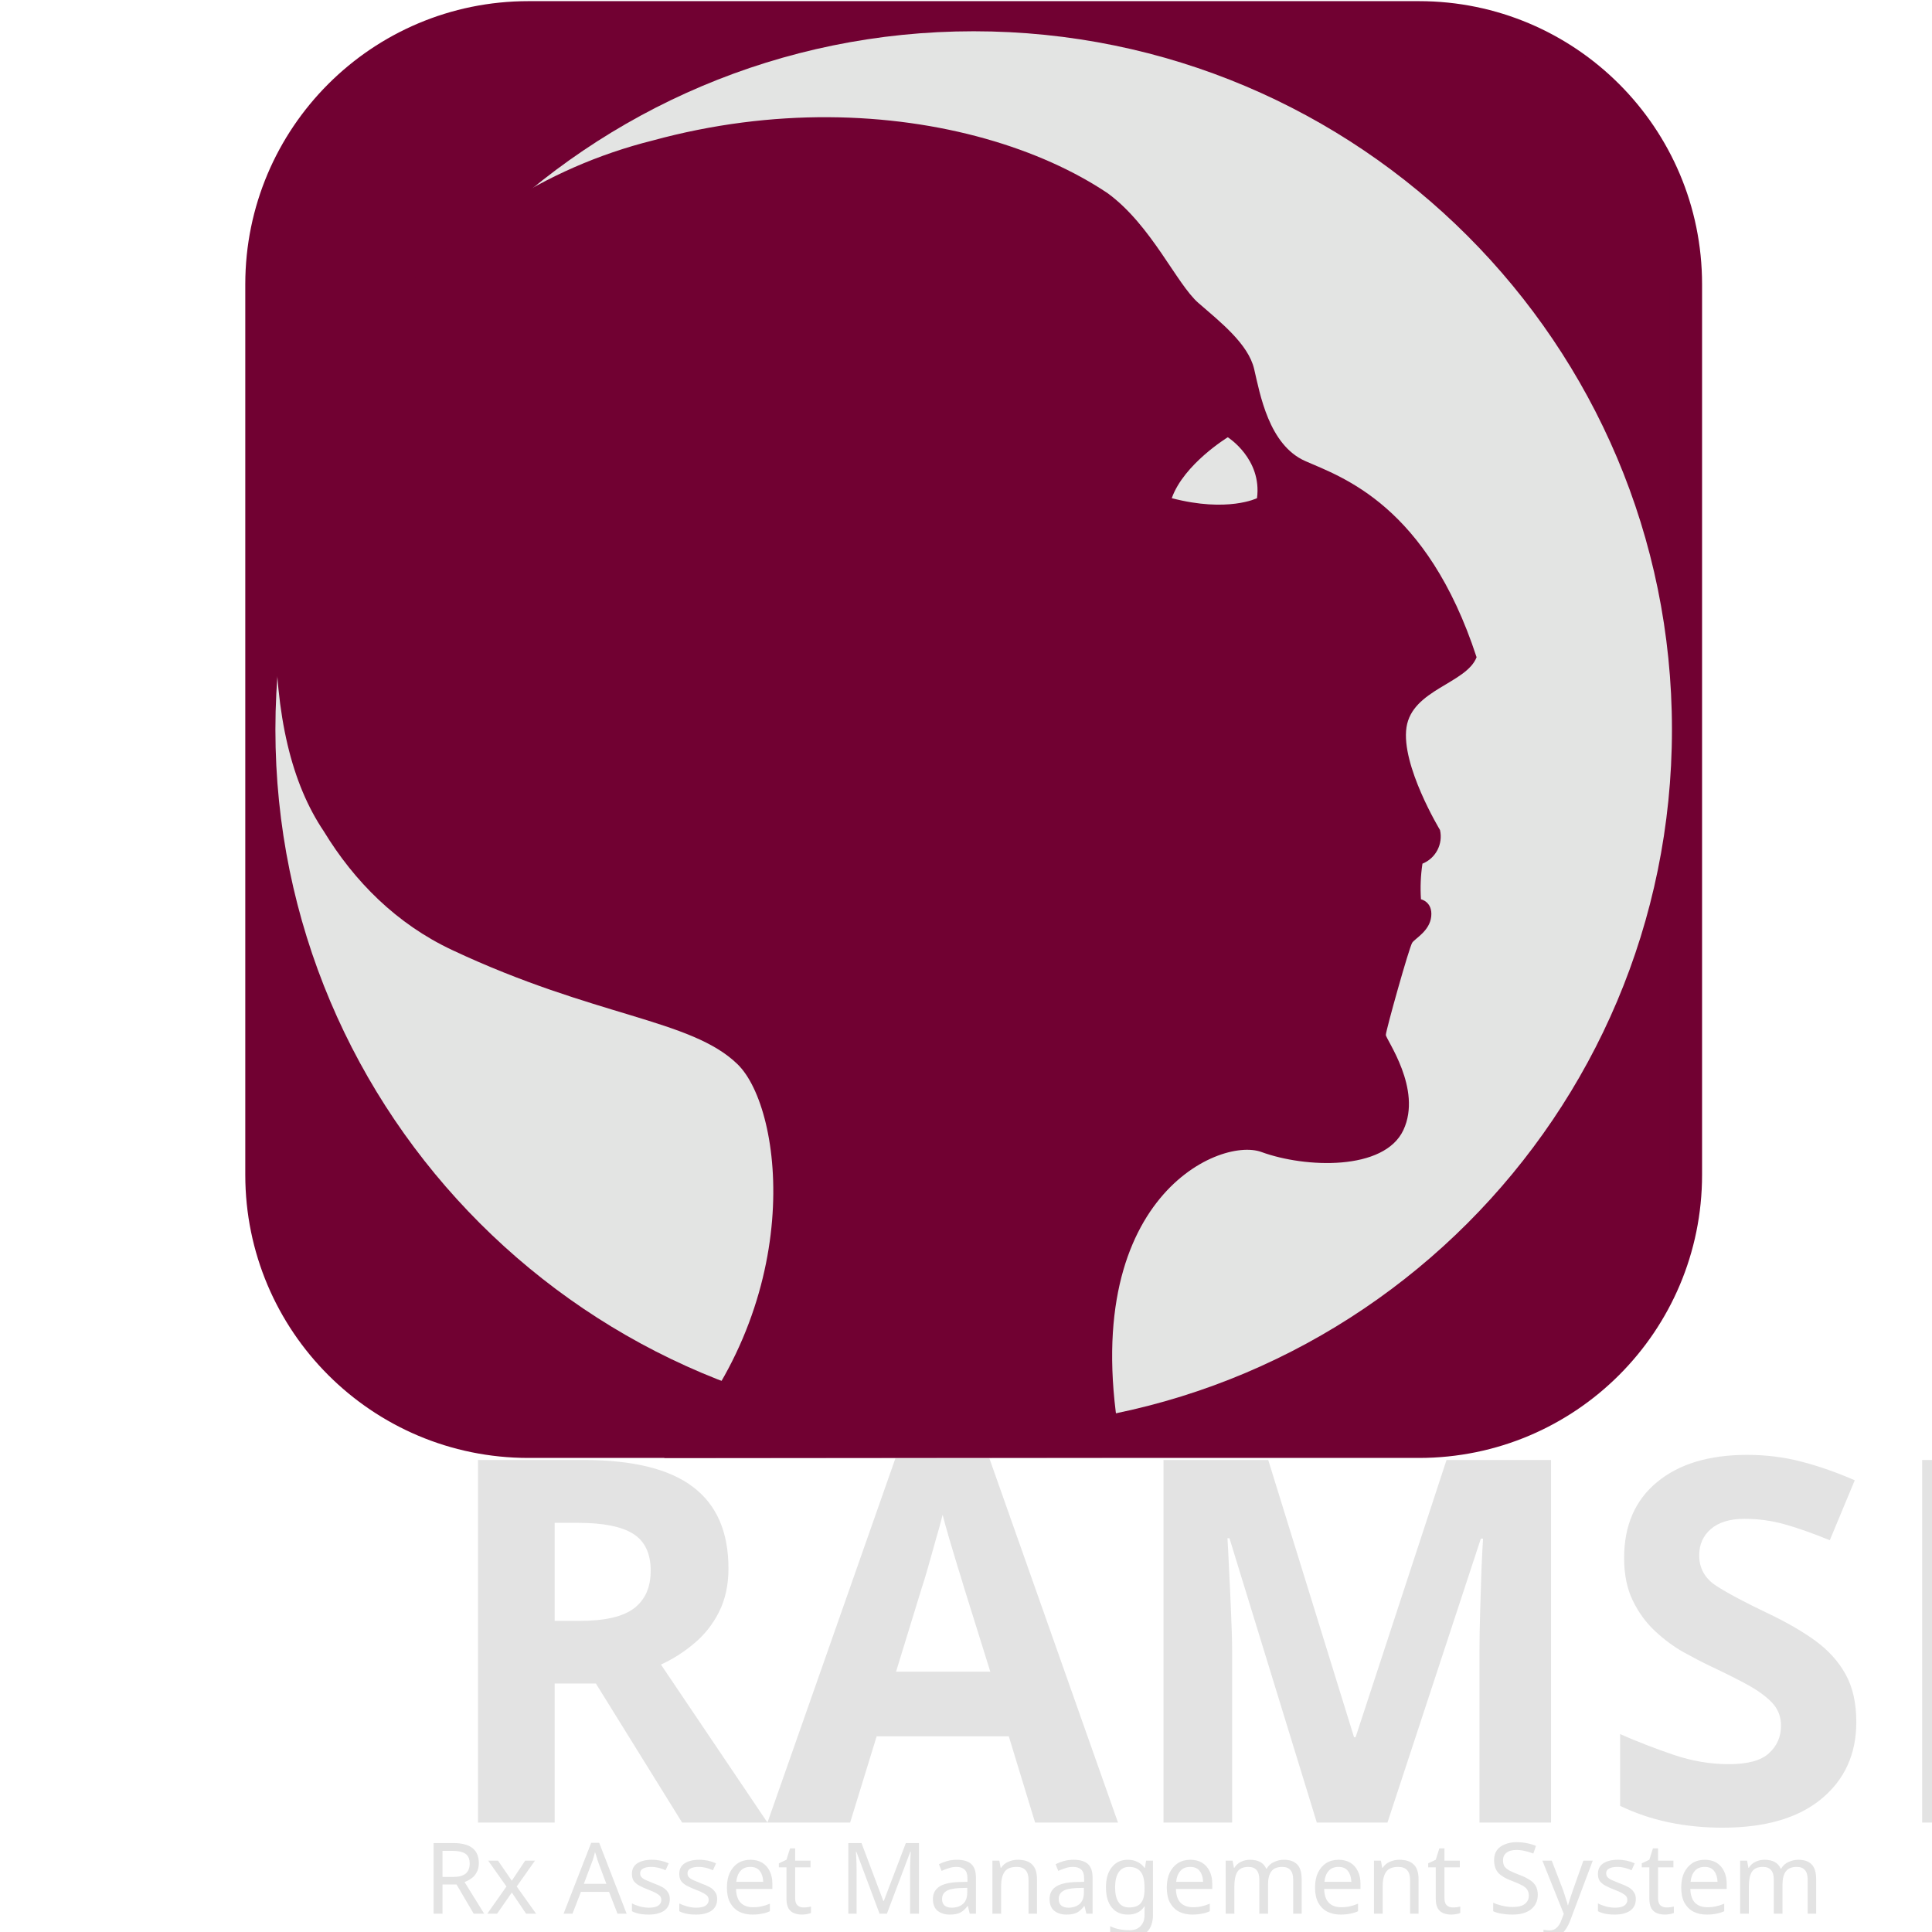
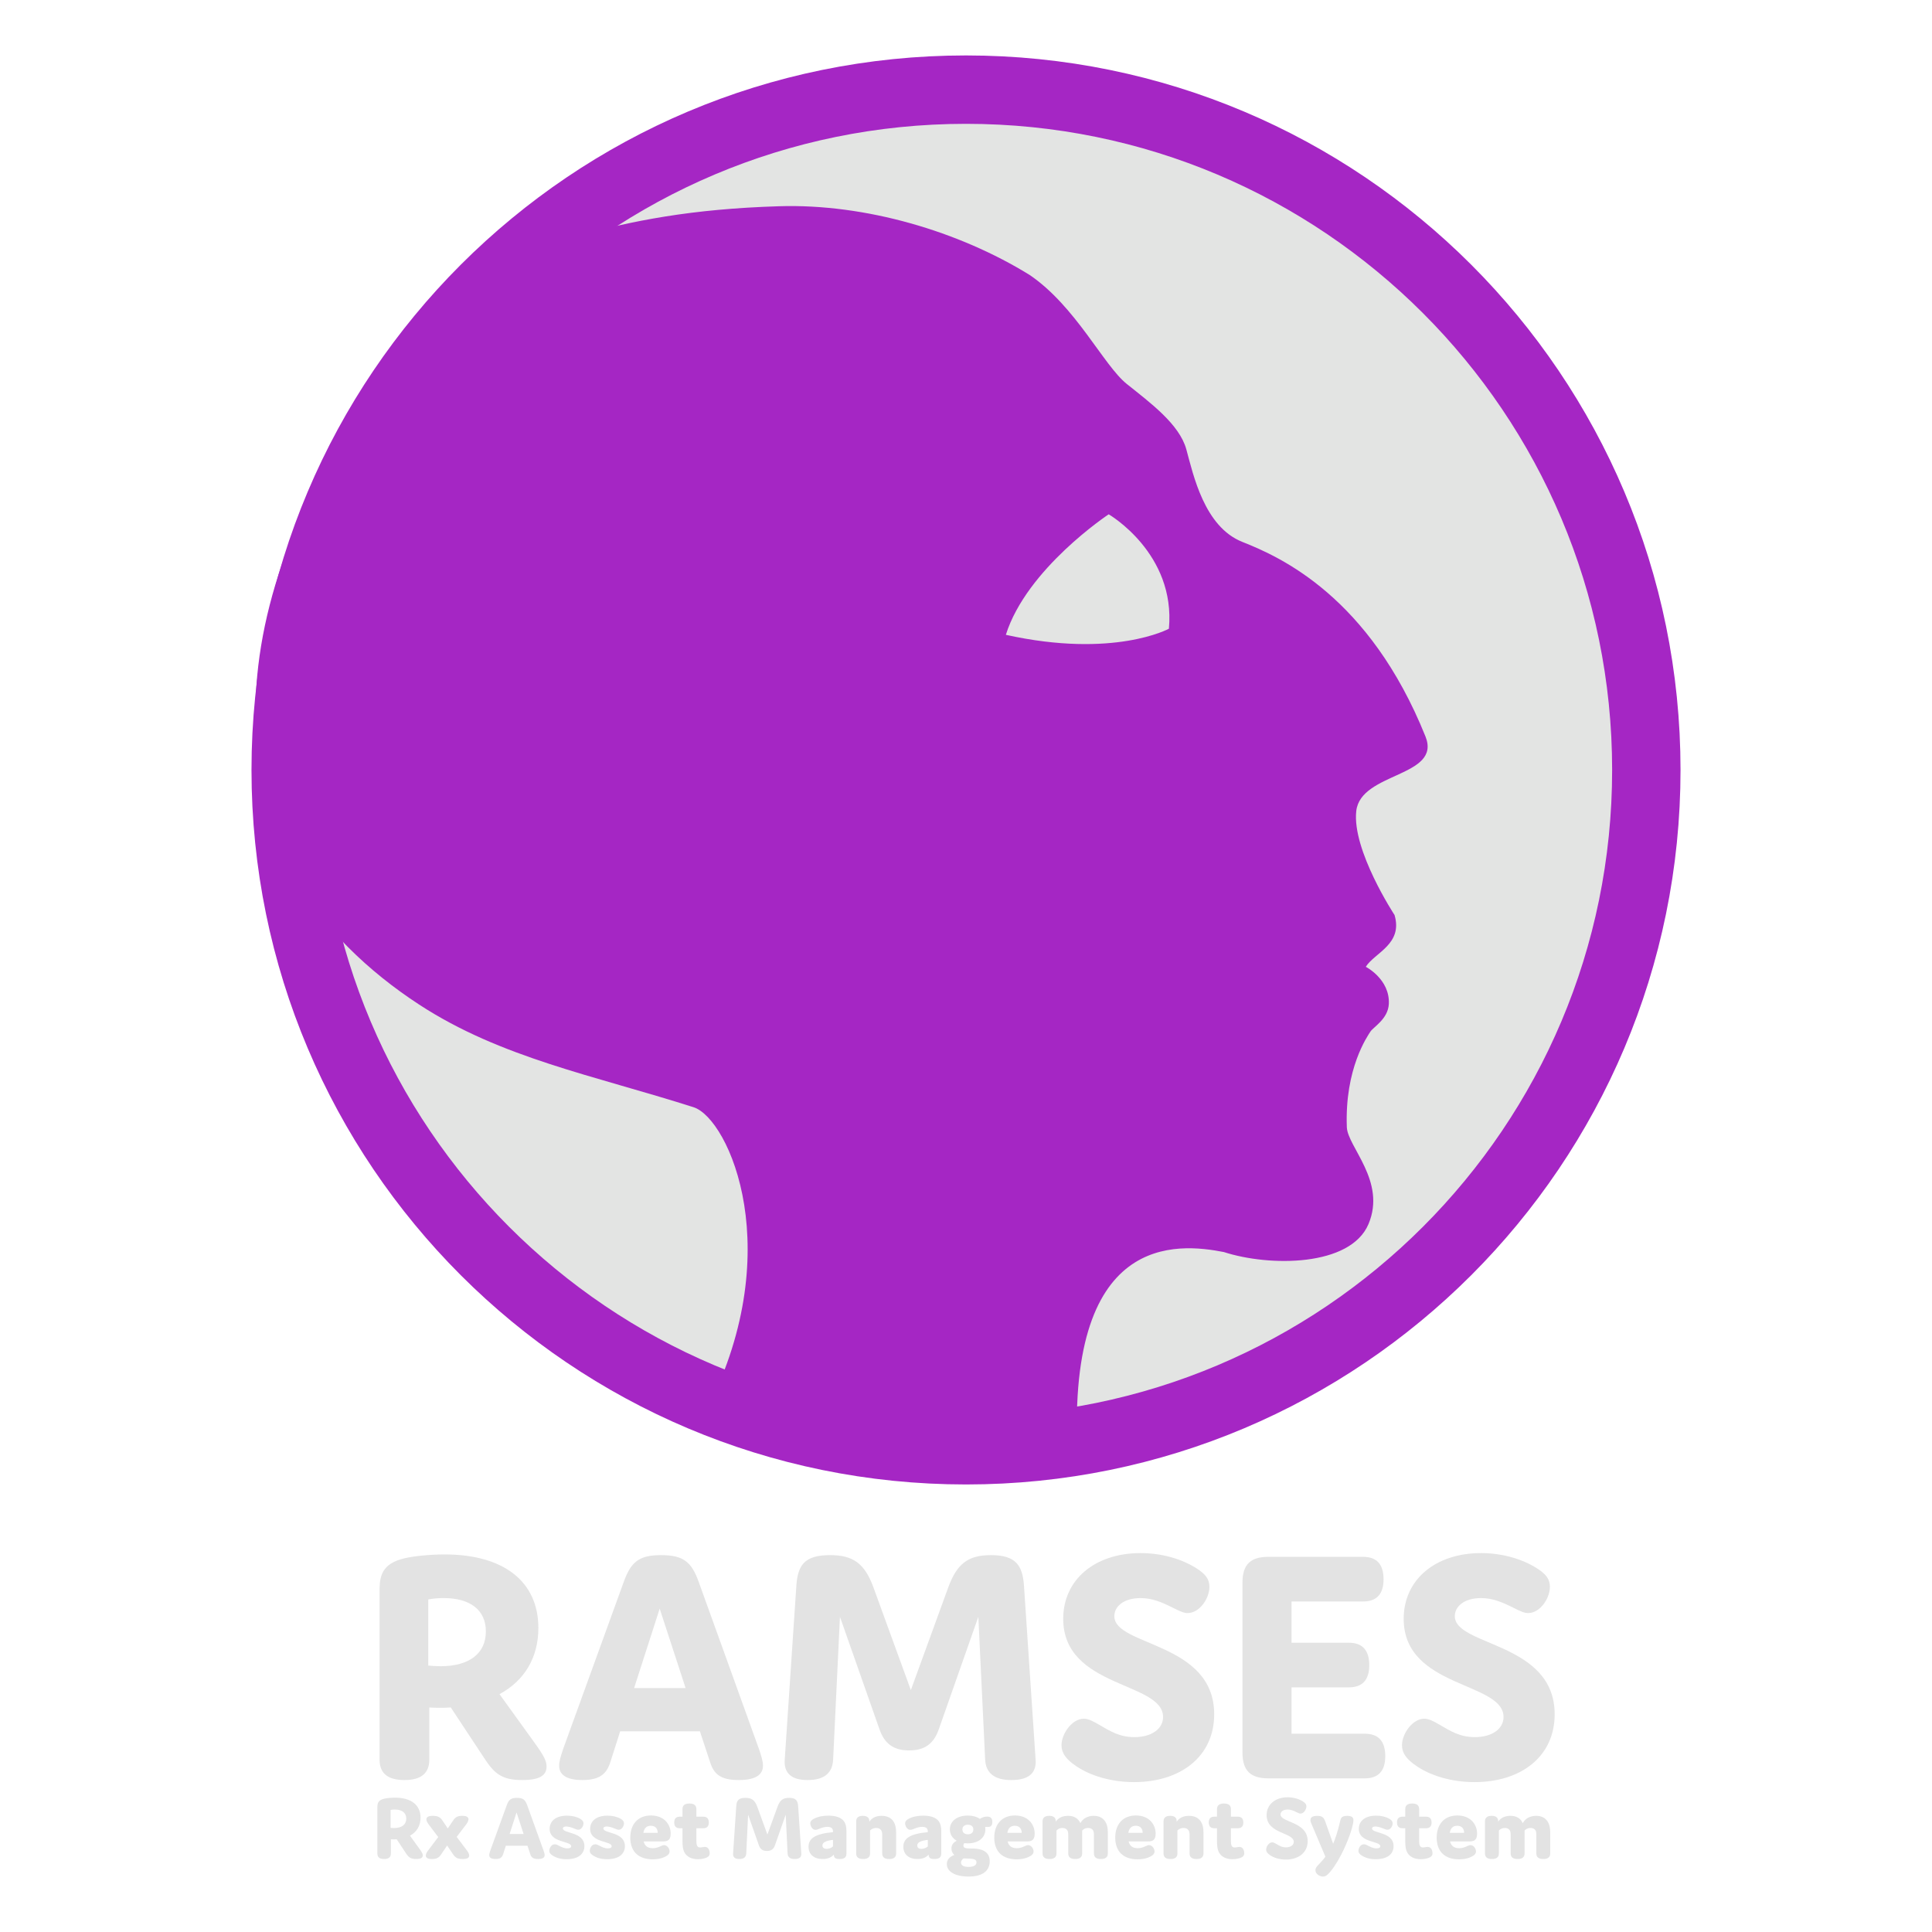
<svg xmlns="http://www.w3.org/2000/svg" width="512" height="512" viewBox="0 0 135.467 135.467" version="1.1" id="svg8">
  <defs id="defs2">
    <style id="style2">.a{filter:url(#a);}.b{fill:#710132;}.c{fill:#e3e3e3;}</style>
    <filter name="AI_FlouGaussien_4" id="a">
      <feGaussianBlur id="feGaussianBlur4" stdDeviation="4" />
    </filter>
+     <style id="style2-7">.a{filter:url(#a);}.b{fill:#710132;}.c{fill:#e3e3e3;}</style>
+     <filter name="AI_FlouGaussien_4" id="a-1">
+       <feGaussianBlur id="feGaussianBlur4-9" stdDeviation="4" />
+     </filter>
  </defs>
-   <g id="layer1" transform="translate(-41.8844,-131.9752)">
-     <g transform="matrix(0.7520582,0,0,0.7520582,59.21684,10.70686)" id="layer1-8">
-       <rect mask="none" class="cls-1" x="1.322" y="162.856" width="132.822" height="132.822" rx="24.896" id="rect844" style="display:inline;opacity:1;fill:#710132;stroke:#710132;stroke-width:3;stroke-miterlimit:10;stroke-dasharray:none" clip-path="none" />
-       <circle r="65.103" cy="229.267" cx="67.733" id="path16" style="fill:#e3e4e3;stroke-width:0.381" />
+   <g id="layer1" transform="translate(-41.8844,-131.9752)" />
+   <g id="layer2">
+     <g id="g1019" transform="translate(0,3.582755)">
+       <g id="layer1-4" transform="matrix(2.965635,0,0,2.965635,-106.6986,-692.514)">
+         <circle style="opacity:1;fill:#e3e4e3;fill-opacity:1;fill-rule:nonzero;stroke:#a526c4;stroke-width:1.617;stroke-linecap:butt;stroke-linejoin:round;stroke-miterlimit:4;stroke-dasharray:none;stroke-opacity:1;paint-order:markers fill stroke" id="circle834" cx="58.818" cy="250.509" r="16.085" />
+         <path id="circle15-1" d="m 49.47,237.928 c -3.378,0.905 -7.633,6.521 -7.445,11.542 0.074,1.993 0.286,2.461 0.873,3.516 0.695,1.249 1.795,2.291 2.993,3.072 1.933,1.261 4.121,1.671 6.485,2.425 0.84,0.268 2.273,3.454 0.241,7.293 3.925,1.526 5.872,1.562 8.852,1.134 -0.353,-5.522 2.375,-5.209 3.444,-5.003 1.079,0.35 2.994,0.35 3.421,-0.661 0.427,-1.011 -0.494,-1.827 -0.512,-2.29 -0.052,-1.39 0.488,-2.15 0.556,-2.259 0.068,-0.108 0.42,-0.299 0.437,-0.656 0.028,-0.585 -0.545,-0.878 -0.545,-0.878 0.21,-0.334 0.883,-0.534 0.68,-1.224 0,0 -1.009,-1.535 -0.905,-2.459 0.104,-0.924 2.023,-0.799 1.636,-1.763 -1.327,-3.302 -3.426,-4.243 -4.328,-4.599 -0.902,-0.357 -1.162,-1.591 -1.326,-2.189 -0.164,-0.597 -0.858,-1.105 -1.408,-1.546 -0.55,-0.441 -1.206,-1.838 -2.299,-2.579 -1.661,-1.026 -3.875,-1.687 -5.923,-1.623 -2.048,0.063 -3.479,0.335 -4.926,0.744 z m 12.722,6.537 c 0,0 1.588,0.919 1.423,2.705 0,0 -1.296,0.71 -3.855,0.144 0.493,-1.568 2.431,-2.849 2.431,-2.849 z" style="display:inline;fill:#a526c4;fill-opacity:1;stroke-width:0.081" />
+       </g>
+       <g id="g910" transform="matrix(0.6711633,0,0,0.6711633,22.3502,35.34184)">
+         <g aria-label="RAMSES" id="text842" style="font-weight:800;font-size:35.605px;line-height:1.25;font-family:Domus;-inkscape-font-specification:'Domus, Ultra-Bold';letter-spacing:0px;word-spacing:0px;fill:#e3e3e3;stroke-width:0.89">
+           <path d="m 22.017,123.341 -3.133,-4.344 c 2.564,-1.389 4.059,-3.774 4.059,-6.907 0,-4.878 -3.632,-7.691 -9.791,-7.691 -1.531,0 -3.489,0.178 -4.557,0.498 -2.208,0.641 -2.243,2.101 -2.243,3.489 v 17.447 c 0,1.424 0.855,2.136 2.599,2.136 1.745,0 2.599,-0.712 2.599,-2.136 v -5.448 c 0.142,0 0.249,0.036 1.033,0.036 0.392,0 0.819,0 1.211,-0.036 l 3.454,5.234 c 1.068,1.638 1.816,2.35 4.023,2.35 1.887,0 2.528,-0.534 2.528,-1.424 0,-0.748 -0.498,-1.424 -1.78,-3.204 z m -10.575,-7.335 v -6.907 c 0.57,-0.107 1.104,-0.142 1.602,-0.142 2.777,0 4.415,1.246 4.415,3.489 0,2.279 -1.709,3.632 -4.735,3.632 -0.463,0 -0.89,-0.036 -1.282,-0.071 z" id="path1061" />
+           <path d="m 45.979,124.694 -6.266,-17.375 c -0.748,-2.101 -1.567,-2.848 -3.952,-2.848 -2.35,0 -3.169,0.748 -3.917,2.848 l -6.302,17.375 c -0.285,0.855 -0.427,1.317 -0.427,1.78 0,0.855 0.641,1.495 2.421,1.495 1.816,0 2.528,-0.641 2.92,-1.851 l 1.033,-3.24 h 8.332 l 1.068,3.24 c 0.392,1.211 1.068,1.851 2.991,1.851 1.887,0 2.528,-0.641 2.528,-1.495 0,-0.463 -0.142,-0.926 -0.427,-1.78 z m -13.031,-6.338 2.67,-8.296 2.706,8.296 z" id="path1063" />
+           <path d="m 68.908,110.915 0.712,14.919 c 0.071,1.424 0.997,2.136 2.742,2.136 1.78,0 2.635,-0.712 2.528,-2.136 l -1.211,-18.123 c -0.142,-2.136 -0.819,-3.24 -3.454,-3.24 -2.457,0 -3.561,0.961 -4.451,3.347 l -3.917,10.753 -3.917,-10.753 c -0.926,-2.528 -2.172,-3.347 -4.522,-3.347 -2.706,0 -3.382,1.068 -3.525,3.24 l -1.211,18.123 c -0.107,1.424 0.712,2.136 2.386,2.136 1.709,0 2.599,-0.712 2.67,-2.136 l 0.712,-14.919 4.13,11.75 c 0.534,1.531 1.495,2.208 3.098,2.208 1.602,0 2.564,-0.676 3.098,-2.208 z" id="path1065" />
+           <path d="m 88.206,121.383 c 0,1.246 -1.211,2.101 -2.991,2.101 -1.567,0 -2.564,-0.641 -3.667,-1.282 -0.676,-0.392 -1.139,-0.641 -1.638,-0.641 -1.175,0 -2.314,1.531 -2.314,2.777 0,0.819 0.498,1.46 1.424,2.101 1.567,1.104 3.81,1.745 6.16,1.745 4.807,0 8.367,-2.635 8.367,-7.085 0,-7.584 -10.432,-7.085 -10.432,-10.254 0,-0.997 0.961,-1.887 2.742,-1.887 1.211,0 2.208,0.427 3.347,0.997 0.783,0.392 1.175,0.57 1.567,0.57 1.246,0 2.279,-1.531 2.279,-2.742 0,-0.819 -0.427,-1.353 -1.389,-1.958 -1.531,-0.961 -3.596,-1.567 -5.804,-1.567 -4.735,0 -8.082,2.742 -8.082,6.872 0,7.263 10.432,6.551 10.432,10.254 z" id="path1067" />
+           <path d="m 101.629,113.621 v -4.308 h 7.477 c 1.424,0 2.136,-0.783 2.136,-2.314 0,-1.567 -0.712,-2.35 -2.136,-2.35 h -9.898 c -1.887,0 -2.706,0.819 -2.706,2.706 v 17.731 c 0,1.887 0.819,2.706 2.706,2.706 h 10.076 c 1.424,0 2.136,-0.783 2.136,-2.314 0,-1.567 -0.712,-2.35 -2.136,-2.35 h -7.655 v -4.842 h 5.982 c 1.424,0 2.136,-0.783 2.136,-2.314 0,-1.567 -0.712,-2.35 -2.136,-2.35 z" id="path1069" />
+           <path d="m 123.776,121.383 c 0,1.246 -1.211,2.101 -2.991,2.101 -1.567,0 -2.564,-0.641 -3.667,-1.282 -0.676,-0.392 -1.139,-0.641 -1.638,-0.641 -1.175,0 -2.314,1.531 -2.314,2.777 0,0.819 0.498,1.46 1.424,2.101 1.567,1.104 3.81,1.745 6.16,1.745 4.807,0 8.367,-2.635 8.367,-7.085 0,-7.584 -10.432,-7.085 -10.432,-10.254 0,-0.997 0.961,-1.887 2.742,-1.887 1.211,0 2.208,0.427 3.347,0.997 0.783,0.392 1.175,0.57 1.567,0.57 1.246,0 2.279,-1.531 2.279,-2.742 0,-0.819 -0.427,-1.353 -1.389,-1.958 -1.531,-0.961 -3.596,-1.567 -5.804,-1.567 -4.735,0 -8.082,2.742 -8.082,6.872 0,7.263 10.432,6.551 10.432,10.254 z" id="path1071" />
+         </g>
+         <g aria-label="Rx Asset Management System" id="text846" style="font-weight:800;font-size:9.683px;line-height:1.25;font-family:Domus;-inkscape-font-specification:'Domus, Ultra-Bold';letter-spacing:0px;word-spacing:0px;fill:#e3e3e3;stroke-width:0.242">
+           <path d="m 10.382,134.961 -0.852,-1.181 c 0.697,-0.378 1.104,-1.026 1.104,-1.879 0,-1.327 -0.988,-2.092 -2.663,-2.092 -0.416,0 -0.949,0.048 -1.239,0.136 -0.6,0.174 -0.61,0.571 -0.61,0.949 v 4.745 c 0,0.387 0.232,0.581 0.707,0.581 0.474,0 0.707,-0.194 0.707,-0.581 v -1.482 c 0.039,0 0.068,0.01 0.281,0.01 0.107,0 0.223,0 0.329,-0.01 l 0.939,1.423 c 0.29,0.445 0.494,0.639 1.094,0.639 0.513,0 0.688,-0.145 0.688,-0.387 0,-0.203 -0.136,-0.387 -0.484,-0.872 z m -2.876,-1.995 v -1.879 c 0.155,-0.029 0.3,-0.039 0.436,-0.039 0.755,0 1.201,0.339 1.201,0.949 0,0.62 -0.465,0.988 -1.288,0.988 -0.126,0 -0.242,-0.01 -0.349,-0.019 z" id="path1093" />
+           <path d="m 13.48,133.025 -0.552,-0.823 c -0.232,-0.358 -0.494,-0.494 -1.017,-0.494 -0.513,0 -0.668,0.155 -0.668,0.368 0,0.184 0.126,0.378 0.242,0.533 l 0.997,1.317 -1.055,1.394 c -0.116,0.155 -0.242,0.349 -0.242,0.533 0,0.213 0.155,0.368 0.639,0.368 0.542,0 0.746,-0.165 0.968,-0.494 l 0.62,-0.92 0.62,0.92 c 0.242,0.368 0.504,0.494 1.017,0.494 0.513,0 0.668,-0.155 0.668,-0.368 0,-0.184 -0.126,-0.378 -0.242,-0.533 l -1.065,-1.414 0.988,-1.298 c 0.116,-0.155 0.242,-0.349 0.242,-0.533 0,-0.213 -0.155,-0.368 -0.639,-0.368 -0.455,0 -0.717,0.107 -0.968,0.494 z" id="path1095" />
+           <path d="m 23.483,135.329 -1.704,-4.725 c -0.203,-0.571 -0.426,-0.775 -1.075,-0.775 -0.639,0 -0.862,0.203 -1.065,0.775 l -1.714,4.725 c -0.077,0.232 -0.116,0.358 -0.116,0.484 0,0.232 0.174,0.407 0.658,0.407 0.494,0 0.688,-0.174 0.794,-0.504 l 0.281,-0.881 H 21.808 l 0.29,0.881 c 0.107,0.329 0.29,0.504 0.813,0.504 0.513,0 0.688,-0.174 0.688,-0.407 0,-0.126 -0.039,-0.252 -0.116,-0.484 z m -3.544,-1.724 0.726,-2.256 0.736,2.256 z" id="path1097" />
+           <path d="m 26.369,134.884 c 0,0.155 -0.155,0.223 -0.407,0.223 -0.339,0 -0.591,-0.136 -0.891,-0.29 -0.145,-0.077 -0.281,-0.136 -0.416,-0.136 -0.387,0 -0.571,0.436 -0.571,0.678 0,0.223 0.145,0.378 0.387,0.523 0.387,0.232 0.842,0.358 1.423,0.358 1.21,0 1.859,-0.542 1.859,-1.365 0,-1.53 -2.247,-1.288 -2.247,-1.85 0,-0.136 0.136,-0.203 0.349,-0.203 0.213,0 0.474,0.068 0.833,0.213 0.232,0.097 0.32,0.126 0.416,0.126 0.349,0 0.552,-0.397 0.552,-0.668 0,-0.213 -0.136,-0.358 -0.358,-0.484 -0.368,-0.213 -0.862,-0.32 -1.365,-0.32 -1.201,0 -1.811,0.591 -1.811,1.375 0,1.491 2.247,1.239 2.247,1.82 z" id="path1099" />
+           <path d="m 30.6,134.884 c 0,0.155 -0.155,0.223 -0.407,0.223 -0.339,0 -0.591,-0.136 -0.891,-0.29 -0.145,-0.077 -0.281,-0.136 -0.416,-0.136 -0.387,0 -0.571,0.436 -0.571,0.678 0,0.223 0.145,0.378 0.387,0.523 0.387,0.232 0.842,0.358 1.423,0.358 1.21,0 1.859,-0.542 1.859,-1.365 0,-1.53 -2.247,-1.288 -2.247,-1.85 0,-0.136 0.136,-0.203 0.349,-0.203 0.213,0 0.474,0.068 0.833,0.213 0.232,0.097 0.32,0.126 0.416,0.126 0.349,0 0.552,-0.397 0.552,-0.668 0,-0.213 -0.136,-0.358 -0.358,-0.484 -0.368,-0.213 -0.862,-0.32 -1.365,-0.32 -1.201,0 -1.811,0.591 -1.811,1.375 0,1.491 2.247,1.239 2.247,1.82 z" id="path1101" />
+           <path d="m 36.081,134.768 c -0.116,0 -0.232,0.048 -0.397,0.126 -0.232,0.107 -0.465,0.194 -0.784,0.194 -0.542,0 -0.842,-0.242 -0.959,-0.707 h 2.024 c 0.436,0 0.804,-0.097 0.804,-0.813 0,-0.968 -0.688,-1.898 -2.063,-1.898 -1.346,0 -2.159,0.901 -2.159,2.314 0,1.433 0.833,2.266 2.334,2.266 0.61,0 1.085,-0.136 1.414,-0.329 0.242,-0.145 0.358,-0.29 0.358,-0.494 0,-0.31 -0.261,-0.658 -0.571,-0.658 z m -1.385,-2.024 c 0.504,0 0.717,0.339 0.717,0.736 h -1.501 c 0.087,-0.484 0.339,-0.736 0.784,-0.736 z" id="path1103" />
+           <path d="m 40.342,134.952 c -0.087,0 -0.155,0.019 -0.223,0.029 -0.068,0.01 -0.174,0.029 -0.271,0.029 -0.136,0 -0.252,-0.039 -0.32,-0.174 -0.077,-0.155 -0.077,-0.378 -0.077,-0.533 v -1.298 h 0.717 c 0.387,0 0.581,-0.203 0.581,-0.6 0,-0.407 -0.194,-0.61 -0.581,-0.61 h -0.717 v -0.794 c 0,-0.387 -0.242,-0.581 -0.726,-0.581 -0.484,0 -0.726,0.194 -0.726,0.581 v 0.794 h -0.281 c -0.387,0 -0.581,0.203 -0.581,0.6 0,0.407 0.194,0.61 0.581,0.61 h 0.281 v 1.307 c 0,0.445 0.019,0.872 0.213,1.23 0.232,0.426 0.717,0.697 1.404,0.697 0.387,0 0.775,-0.087 0.988,-0.213 0.194,-0.116 0.242,-0.261 0.242,-0.416 0,-0.232 -0.107,-0.658 -0.504,-0.658 z" id="path1105" />
+           <path d="m 48.785,131.582 0.194,4.057 c 0.019,0.387 0.271,0.581 0.746,0.581 0.484,0 0.717,-0.194 0.688,-0.581 l -0.329,-4.929 c -0.039,-0.581 -0.223,-0.881 -0.939,-0.881 -0.668,0 -0.968,0.261 -1.21,0.91 l -1.065,2.924 -1.065,-2.924 c -0.252,-0.688 -0.591,-0.91 -1.23,-0.91 -0.736,0 -0.92,0.29 -0.959,0.881 l -0.329,4.929 c -0.029,0.387 0.194,0.581 0.649,0.581 0.465,0 0.707,-0.194 0.726,-0.581 l 0.194,-4.057 1.123,3.196 c 0.145,0.416 0.407,0.6 0.842,0.6 0.436,0 0.697,-0.184 0.842,-0.6 z" id="path1107" />
+           <path d="m 53.724,133.364 v 0.048 c -1.879,0.174 -2.556,0.658 -2.556,1.53 0,0.784 0.562,1.278 1.472,1.278 0.513,0 0.91,-0.155 1.172,-0.465 v 0.01 c 0,0.32 0.165,0.455 0.6,0.455 0.494,0 0.717,-0.174 0.717,-0.581 v -2.353 c 0,-0.474 -0.107,-0.842 -0.32,-1.085 -0.3,-0.339 -0.833,-0.513 -1.569,-0.513 -0.571,0 -1.104,0.107 -1.52,0.329 -0.252,0.136 -0.368,0.271 -0.368,0.474 0,0.281 0.213,0.678 0.542,0.678 0.116,0 0.252,-0.048 0.416,-0.116 0.339,-0.136 0.562,-0.194 0.813,-0.194 0.474,0 0.6,0.194 0.6,0.504 z m 0,0.852 v 0.688 c -0.194,0.165 -0.426,0.252 -0.668,0.252 -0.31,0 -0.436,-0.145 -0.436,-0.349 0,-0.329 0.358,-0.494 1.104,-0.591 z" id="path1109" />
+           <path d="m 56.842,131.708 c -0.465,0 -0.697,0.194 -0.697,0.581 v 3.35 c 0,0.387 0.242,0.581 0.726,0.581 0.484,0 0.726,-0.194 0.726,-0.581 v -2.401 c 0.174,-0.174 0.378,-0.261 0.639,-0.261 0.242,0 0.416,0.077 0.523,0.242 0.068,0.107 0.107,0.252 0.107,0.455 v 1.966 c 0,0.387 0.242,0.581 0.726,0.581 0.484,0 0.726,-0.194 0.726,-0.581 v -2.208 c 0,-0.465 -0.087,-0.842 -0.261,-1.114 -0.271,-0.426 -0.707,-0.61 -1.259,-0.61 -0.591,0 -1.017,0.213 -1.278,0.62 v -0.039 c 0.01,-0.339 -0.174,-0.581 -0.678,-0.581 z" id="path1111" />
+           <path d="m 63.63,133.364 v 0.048 c -1.879,0.174 -2.556,0.658 -2.556,1.53 0,0.784 0.562,1.278 1.472,1.278 0.513,0 0.91,-0.155 1.172,-0.465 v 0.01 c 0,0.32 0.165,0.455 0.6,0.455 0.494,0 0.717,-0.174 0.717,-0.581 v -2.353 c 0,-0.474 -0.107,-0.842 -0.32,-1.085 -0.3,-0.339 -0.833,-0.513 -1.569,-0.513 -0.571,0 -1.104,0.107 -1.52,0.329 -0.252,0.136 -0.368,0.271 -0.368,0.474 0,0.281 0.213,0.678 0.542,0.678 0.116,0 0.252,-0.048 0.416,-0.116 0.339,-0.136 0.562,-0.194 0.813,-0.194 0.474,0 0.6,0.194 0.6,0.504 z m 0,0.852 v 0.688 c -0.194,0.165 -0.426,0.252 -0.668,0.252 -0.31,0 -0.436,-0.145 -0.436,-0.349 0,-0.329 0.358,-0.494 1.104,-0.591 z" id="path1113" />
+           <path d="m 70.37,132.347 c 0,-0.387 -0.174,-0.562 -0.552,-0.562 -0.261,0 -0.513,0.077 -0.746,0.242 -0.32,-0.223 -0.755,-0.349 -1.259,-0.349 -1.104,0 -1.879,0.562 -1.879,1.443 0,0.523 0.271,0.939 0.717,1.191 -0.358,0.174 -0.552,0.445 -0.552,0.813 0,0.261 0.107,0.494 0.3,0.668 -0.513,0.194 -0.784,0.513 -0.784,0.959 0,0.765 0.842,1.298 2.266,1.298 1.578,0 2.217,-0.678 2.217,-1.598 0,-0.474 -0.174,-0.813 -0.523,-1.036 -0.387,-0.252 -0.901,-0.3 -1.617,-0.3 -0.426,0 -0.61,-0.087 -0.61,-0.3 0,-0.087 0.029,-0.184 0.097,-0.252 0.116,0.01 0.242,0.019 0.368,0.019 1.075,0 1.83,-0.571 1.83,-1.462 0,-0.087 -0.01,-0.174 -0.019,-0.252 h 0.31 c 0.29,0 0.436,-0.174 0.436,-0.523 z m -2.556,1.288 c -0.368,0 -0.571,-0.194 -0.571,-0.504 0,-0.3 0.203,-0.494 0.571,-0.494 0.368,0 0.571,0.194 0.571,0.494 0,0.31 -0.203,0.504 -0.571,0.504 z m -0.058,2.537 c 0.688,0 0.959,0.097 0.959,0.397 0,0.271 -0.252,0.474 -0.823,0.474 -0.562,0 -0.794,-0.184 -0.794,-0.445 0,-0.174 0.097,-0.329 0.281,-0.445 0.097,0.01 0.281,0.019 0.378,0.019 z" id="path1115" />
+           <path d="m 74.107,134.768 c -0.116,0 -0.232,0.048 -0.397,0.126 -0.232,0.107 -0.465,0.194 -0.784,0.194 -0.542,0 -0.842,-0.242 -0.959,-0.707 h 2.024 c 0.436,0 0.804,-0.097 0.804,-0.813 0,-0.968 -0.688,-1.898 -2.063,-1.898 -1.346,0 -2.159,0.901 -2.159,2.314 0,1.433 0.833,2.266 2.334,2.266 0.61,0 1.085,-0.136 1.414,-0.329 0.242,-0.145 0.358,-0.29 0.358,-0.494 0,-0.31 -0.261,-0.658 -0.571,-0.658 z m -1.385,-2.024 c 0.504,0 0.717,0.339 0.717,0.736 h -1.501 c 0.087,-0.484 0.339,-0.736 0.784,-0.736 z" id="path1117" />
+           <path d="m 76.315,131.708 c -0.465,0 -0.697,0.194 -0.697,0.581 v 3.35 c 0,0.387 0.242,0.581 0.726,0.581 0.484,0 0.726,-0.194 0.726,-0.581 v -2.392 c 0.145,-0.174 0.368,-0.271 0.62,-0.271 0.232,0 0.407,0.077 0.504,0.223 0.077,0.107 0.107,0.271 0.107,0.474 v 1.966 c 0,0.387 0.242,0.581 0.726,0.581 0.484,0 0.726,-0.194 0.726,-0.581 v -2.392 c 0.145,-0.174 0.368,-0.271 0.62,-0.271 0.232,0 0.407,0.077 0.504,0.223 0.077,0.107 0.107,0.271 0.107,0.474 v 1.966 c 0,0.387 0.242,0.581 0.726,0.581 0.484,0 0.726,-0.194 0.726,-0.581 v -2.208 c 0,-0.465 -0.087,-0.842 -0.261,-1.114 -0.261,-0.407 -0.668,-0.61 -1.21,-0.61 -0.639,0 -1.152,0.29 -1.394,0.765 -0.232,-0.504 -0.668,-0.765 -1.298,-0.765 -0.591,0 -1.046,0.232 -1.278,0.62 v -0.039 c 0.01,-0.339 -0.174,-0.581 -0.678,-0.581 z" id="path1119" />
+           <path d="m 86.744,134.768 c -0.116,0 -0.232,0.048 -0.397,0.126 -0.232,0.107 -0.465,0.194 -0.784,0.194 -0.542,0 -0.842,-0.242 -0.959,-0.707 h 2.024 c 0.436,0 0.804,-0.097 0.804,-0.813 0,-0.968 -0.688,-1.898 -2.063,-1.898 -1.346,0 -2.159,0.901 -2.159,2.314 0,1.433 0.833,2.266 2.334,2.266 0.61,0 1.085,-0.136 1.414,-0.329 0.242,-0.145 0.358,-0.29 0.358,-0.494 0,-0.31 -0.261,-0.658 -0.571,-0.658 z m -1.385,-2.024 c 0.504,0 0.717,0.339 0.717,0.736 h -1.501 c 0.087,-0.484 0.339,-0.736 0.784,-0.736 z" id="path1121" />
+           <path d="m 88.952,131.708 c -0.465,0 -0.697,0.194 -0.697,0.581 v 3.35 c 0,0.387 0.242,0.581 0.726,0.581 0.484,0 0.726,-0.194 0.726,-0.581 v -2.401 c 0.174,-0.174 0.378,-0.261 0.639,-0.261 0.242,0 0.416,0.077 0.523,0.242 0.068,0.107 0.107,0.252 0.107,0.455 v 1.966 c 0,0.387 0.242,0.581 0.726,0.581 0.484,0 0.726,-0.194 0.726,-0.581 v -2.208 c 0,-0.465 -0.087,-0.842 -0.261,-1.114 -0.271,-0.426 -0.707,-0.61 -1.259,-0.61 -0.591,0 -1.017,0.213 -1.278,0.62 v -0.039 c 0.01,-0.339 -0.174,-0.581 -0.678,-0.581 z" id="path1123" />
+           <path d="m 96.185,134.952 c -0.087,0 -0.155,0.019 -0.223,0.029 -0.068,0.01 -0.174,0.029 -0.271,0.029 -0.136,0 -0.252,-0.039 -0.32,-0.174 -0.077,-0.155 -0.077,-0.378 -0.077,-0.533 v -1.298 h 0.717 c 0.387,0 0.581,-0.203 0.581,-0.6 0,-0.407 -0.194,-0.61 -0.581,-0.61 h -0.717 v -0.794 c 0,-0.387 -0.242,-0.581 -0.726,-0.581 -0.484,0 -0.726,0.194 -0.726,0.581 v 0.794 H 93.561 c -0.387,0 -0.581,0.203 -0.581,0.6 0,0.407 0.194,0.61 0.581,0.61 h 0.281 v 1.307 c 0,0.445 0.019,0.872 0.213,1.23 0.232,0.426 0.717,0.697 1.404,0.697 0.387,0 0.775,-0.087 0.988,-0.213 0.194,-0.116 0.242,-0.261 0.242,-0.416 0,-0.232 -0.107,-0.658 -0.504,-0.658 z" id="path1125" />
+           <path d="m 101.86,134.429 c 0,0.339 -0.329,0.571 -0.813,0.571 -0.426,0 -0.697,-0.174 -0.997,-0.349 -0.184,-0.107 -0.31,-0.174 -0.445,-0.174 -0.32,0 -0.629,0.416 -0.629,0.755 0,0.223 0.136,0.397 0.387,0.571 0.426,0.3 1.036,0.474 1.675,0.474 1.307,0 2.276,-0.717 2.276,-1.927 0,-2.063 -2.837,-1.927 -2.837,-2.789 0,-0.271 0.261,-0.513 0.746,-0.513 0.329,0 0.6,0.116 0.91,0.271 0.213,0.107 0.32,0.155 0.426,0.155 0.339,0 0.62,-0.416 0.62,-0.746 0,-0.223 -0.116,-0.368 -0.378,-0.533 -0.416,-0.261 -0.978,-0.426 -1.578,-0.426 -1.288,0 -2.198,0.746 -2.198,1.869 0,1.975 2.837,1.782 2.837,2.789 z" id="path1127" />
+           <path d="m 107.437,131.708 c -0.61,0 -0.668,0.271 -0.736,0.581 -0.213,0.959 -0.523,1.879 -0.726,2.334 l -0.833,-2.343 c -0.145,-0.397 -0.32,-0.571 -0.842,-0.571 -0.533,0 -0.697,0.203 -0.697,0.445 0,0.145 0.068,0.29 0.126,0.436 l 1.433,3.379 c -0.087,0.165 -0.445,0.571 -0.688,0.813 -0.184,0.184 -0.349,0.368 -0.349,0.6 0,0.378 0.407,0.668 0.784,0.668 0.281,0 0.494,-0.165 0.823,-0.571 0.959,-1.181 1.84,-3.186 2.198,-4.454 0.107,-0.378 0.165,-0.678 0.165,-0.852 0,-0.252 -0.116,-0.465 -0.658,-0.465 z" id="path1129" />
+           <path d="m 110.904,134.884 c 0,0.155 -0.155,0.223 -0.407,0.223 -0.339,0 -0.591,-0.136 -0.891,-0.29 -0.145,-0.077 -0.281,-0.136 -0.416,-0.136 -0.387,0 -0.571,0.436 -0.571,0.678 0,0.223 0.145,0.378 0.387,0.523 0.387,0.232 0.842,0.358 1.423,0.358 1.21,0 1.859,-0.542 1.859,-1.365 0,-1.53 -2.247,-1.288 -2.247,-1.85 0,-0.136 0.136,-0.203 0.349,-0.203 0.213,0 0.474,0.068 0.833,0.213 0.232,0.097 0.32,0.126 0.416,0.126 0.349,0 0.552,-0.397 0.552,-0.668 0,-0.213 -0.136,-0.358 -0.358,-0.484 -0.368,-0.213 -0.862,-0.32 -1.365,-0.32 -1.201,0 -1.811,0.591 -1.811,1.375 0,1.491 2.247,1.239 2.247,1.82 z" id="path1131" />
+           <path d="m 115.852,134.952 c -0.087,0 -0.155,0.019 -0.223,0.029 -0.068,0.01 -0.174,0.029 -0.271,0.029 -0.136,0 -0.252,-0.039 -0.32,-0.174 -0.077,-0.155 -0.077,-0.378 -0.077,-0.533 v -1.298 h 0.717 c 0.387,0 0.581,-0.203 0.581,-0.6 0,-0.407 -0.194,-0.61 -0.581,-0.61 h -0.717 v -0.794 c 0,-0.387 -0.242,-0.581 -0.726,-0.581 -0.484,0 -0.726,0.194 -0.726,0.581 v 0.794 h -0.281 c -0.387,0 -0.581,0.203 -0.581,0.6 0,0.407 0.194,0.61 0.581,0.61 h 0.281 v 1.307 c 0,0.445 0.019,0.872 0.213,1.23 0.232,0.426 0.717,0.697 1.404,0.697 0.387,0 0.775,-0.087 0.988,-0.213 0.194,-0.116 0.242,-0.261 0.242,-0.416 0,-0.232 -0.107,-0.658 -0.504,-0.658 z" id="path1133" />
+           <path d="m 120.326,134.768 c -0.116,0 -0.232,0.048 -0.397,0.126 -0.232,0.107 -0.465,0.194 -0.784,0.194 -0.542,0 -0.842,-0.242 -0.959,-0.707 h 2.024 c 0.436,0 0.804,-0.097 0.804,-0.813 0,-0.968 -0.688,-1.898 -2.063,-1.898 -1.346,0 -2.159,0.901 -2.159,2.314 0,1.433 0.833,2.266 2.334,2.266 0.61,0 1.085,-0.136 1.414,-0.329 0.242,-0.145 0.358,-0.29 0.358,-0.494 0,-0.31 -0.261,-0.658 -0.571,-0.658 z m -1.385,-2.024 c 0.504,0 0.717,0.339 0.717,0.736 h -1.501 c 0.087,-0.484 0.339,-0.736 0.784,-0.736 z" id="path1135" />
+           <path d="m 122.534,131.708 c -0.465,0 -0.697,0.194 -0.697,0.581 v 3.35 c 0,0.387 0.242,0.581 0.726,0.581 0.484,0 0.726,-0.194 0.726,-0.581 v -2.392 c 0.145,-0.174 0.368,-0.271 0.62,-0.271 0.232,0 0.407,0.077 0.504,0.223 0.077,0.107 0.107,0.271 0.107,0.474 v 1.966 c 0,0.387 0.242,0.581 0.726,0.581 0.484,0 0.726,-0.194 0.726,-0.581 v -2.392 c 0.145,-0.174 0.368,-0.271 0.62,-0.271 0.232,0 0.407,0.077 0.504,0.223 0.077,0.107 0.107,0.271 0.107,0.474 v 1.966 c 0,0.387 0.242,0.581 0.726,0.581 0.484,0 0.726,-0.194 0.726,-0.581 v -2.208 c 0,-0.465 -0.087,-0.842 -0.261,-1.114 -0.261,-0.407 -0.668,-0.61 -1.21,-0.61 -0.639,0 -1.152,0.29 -1.394,0.765 -0.232,-0.504 -0.668,-0.765 -1.298,-0.765 -0.591,0 -1.046,0.232 -1.278,0.62 v -0.039 c 0.01,-0.339 -0.174,-0.581 -0.678,-0.581 z" id="path1137" />
+         </g>
+       </g>
    </g>
-     <path id="circle15" d="m 99.97,140.193 c -3.932,-0.022 -8.094,0.48 -12.318,1.633 -15.199,3.798 -26.458,17.543 -26.458,33.918 0,6.502 1.143,11.176 3.394,14.519 2.134,3.508 5.1,6.494 8.995,8.323 10.057,4.728 16.734,4.824 20.011,8.005 3.246,3.143 4.936,16.92 -5.141,27.611 l 32.196,-0.03 c -3.686,-17.949 6.66,-22.531 9.684,-21.421 3.078,1.128 8.61,1.334 9.954,-1.54 1.343,-2.874 -1.231,-6.364 -1.231,-6.67 0,-0.307 1.641,-6.158 1.849,-6.465 0.208,-0.307 1.231,-0.819 1.334,-1.846 0.103,-1.027 -0.719,-1.199 -0.719,-1.199 -0.057,-0.834 -0.022,-1.671 0.103,-2.497 0.934,-0.379 1.455,-1.379 1.231,-2.361 0,0 -2.75,-4.543 -2.35,-7.199 0.4,-2.656 4.196,-3.068 4.915,-4.915 -3.49,-10.675 -9.439,-12.624 -12.006,-13.752 -2.567,-1.128 -3.183,-4.721 -3.593,-6.465 -0.41,-1.744 -2.359,-3.283 -3.899,-4.617 -1.54,-1.334 -3.286,-5.439 -6.364,-7.698 -4.686,-3.143 -11.671,-5.29 -19.586,-5.334 z m 28.005,22.442 c 0,0 2.406,1.514 2.048,4.271 0,0 -2.048,1.025 -5.978,0 0.854,-2.399 3.93,-4.271 3.93,-4.271 z" style="display:inline;fill:#710132;stroke-width:0.234" />
-   </g>
-   <g id="layer2">
-     <text xml:space="preserve" style="font-style:normal;font-variant:normal;font-weight:bold;font-stretch:normal;font-size:35.605px;line-height:1.25;font-family:RainboxHeader;-inkscape-font-specification:'RainboxHeader, Bold';font-variant-ligatures:normal;font-variant-caps:normal;font-variant-numeric:normal;font-feature-settings:normal;text-align:start;letter-spacing:0px;word-spacing:0px;writing-mode:lr-tb;text-anchor:start;fill:#e3e3e3;fill-opacity:1;stroke:none;stroke-width:0.89" x="30.312" y="127.792" id="text842">
-       <tspan id="tspan840" x="30.312" y="127.792" style="font-style:normal;font-variant:normal;font-weight:bold;font-stretch:normal;font-size:35.605px;font-family:RainboxHeader;-inkscape-font-specification:'RainboxHeader, Bold';font-variant-ligatures:normal;font-variant-caps:normal;font-variant-numeric:normal;font-feature-settings:normal;text-align:start;writing-mode:lr-tb;text-anchor:start;fill:#e3e3e3;stroke-width:0.89">RAMSES</tspan>
-     </text>
-     <text xml:space="preserve" style="font-style:normal;font-variant:normal;font-weight:normal;font-stretch:normal;font-size:6.936px;line-height:1.25;font-family:'Ubuntu Condensed';-inkscape-font-specification:'Ubuntu Condensed, Normal';font-variant-ligatures:normal;font-variant-caps:normal;font-variant-numeric:normal;font-feature-settings:normal;text-align:start;letter-spacing:0px;word-spacing:0px;writing-mode:lr-tb;text-anchor:start;fill:#e3e3e3;fill-opacity:1;stroke:none;stroke-width:0.173" x="29.73" y="134.184" id="text846">
-       <tspan id="tspan844" x="29.73" y="134.184" style="font-style:normal;font-variant:normal;font-weight:normal;font-stretch:normal;font-size:6.936px;font-family:'Ubuntu Condensed';-inkscape-font-specification:'Ubuntu Condensed, Normal';font-variant-ligatures:normal;font-variant-caps:normal;font-variant-numeric:normal;font-feature-settings:normal;text-align:start;writing-mode:lr-tb;text-anchor:start;fill:#e3e3e3;stroke-width:0.173">Rx Asset Management System</tspan>
-     </text>
  </g>
</svg>
